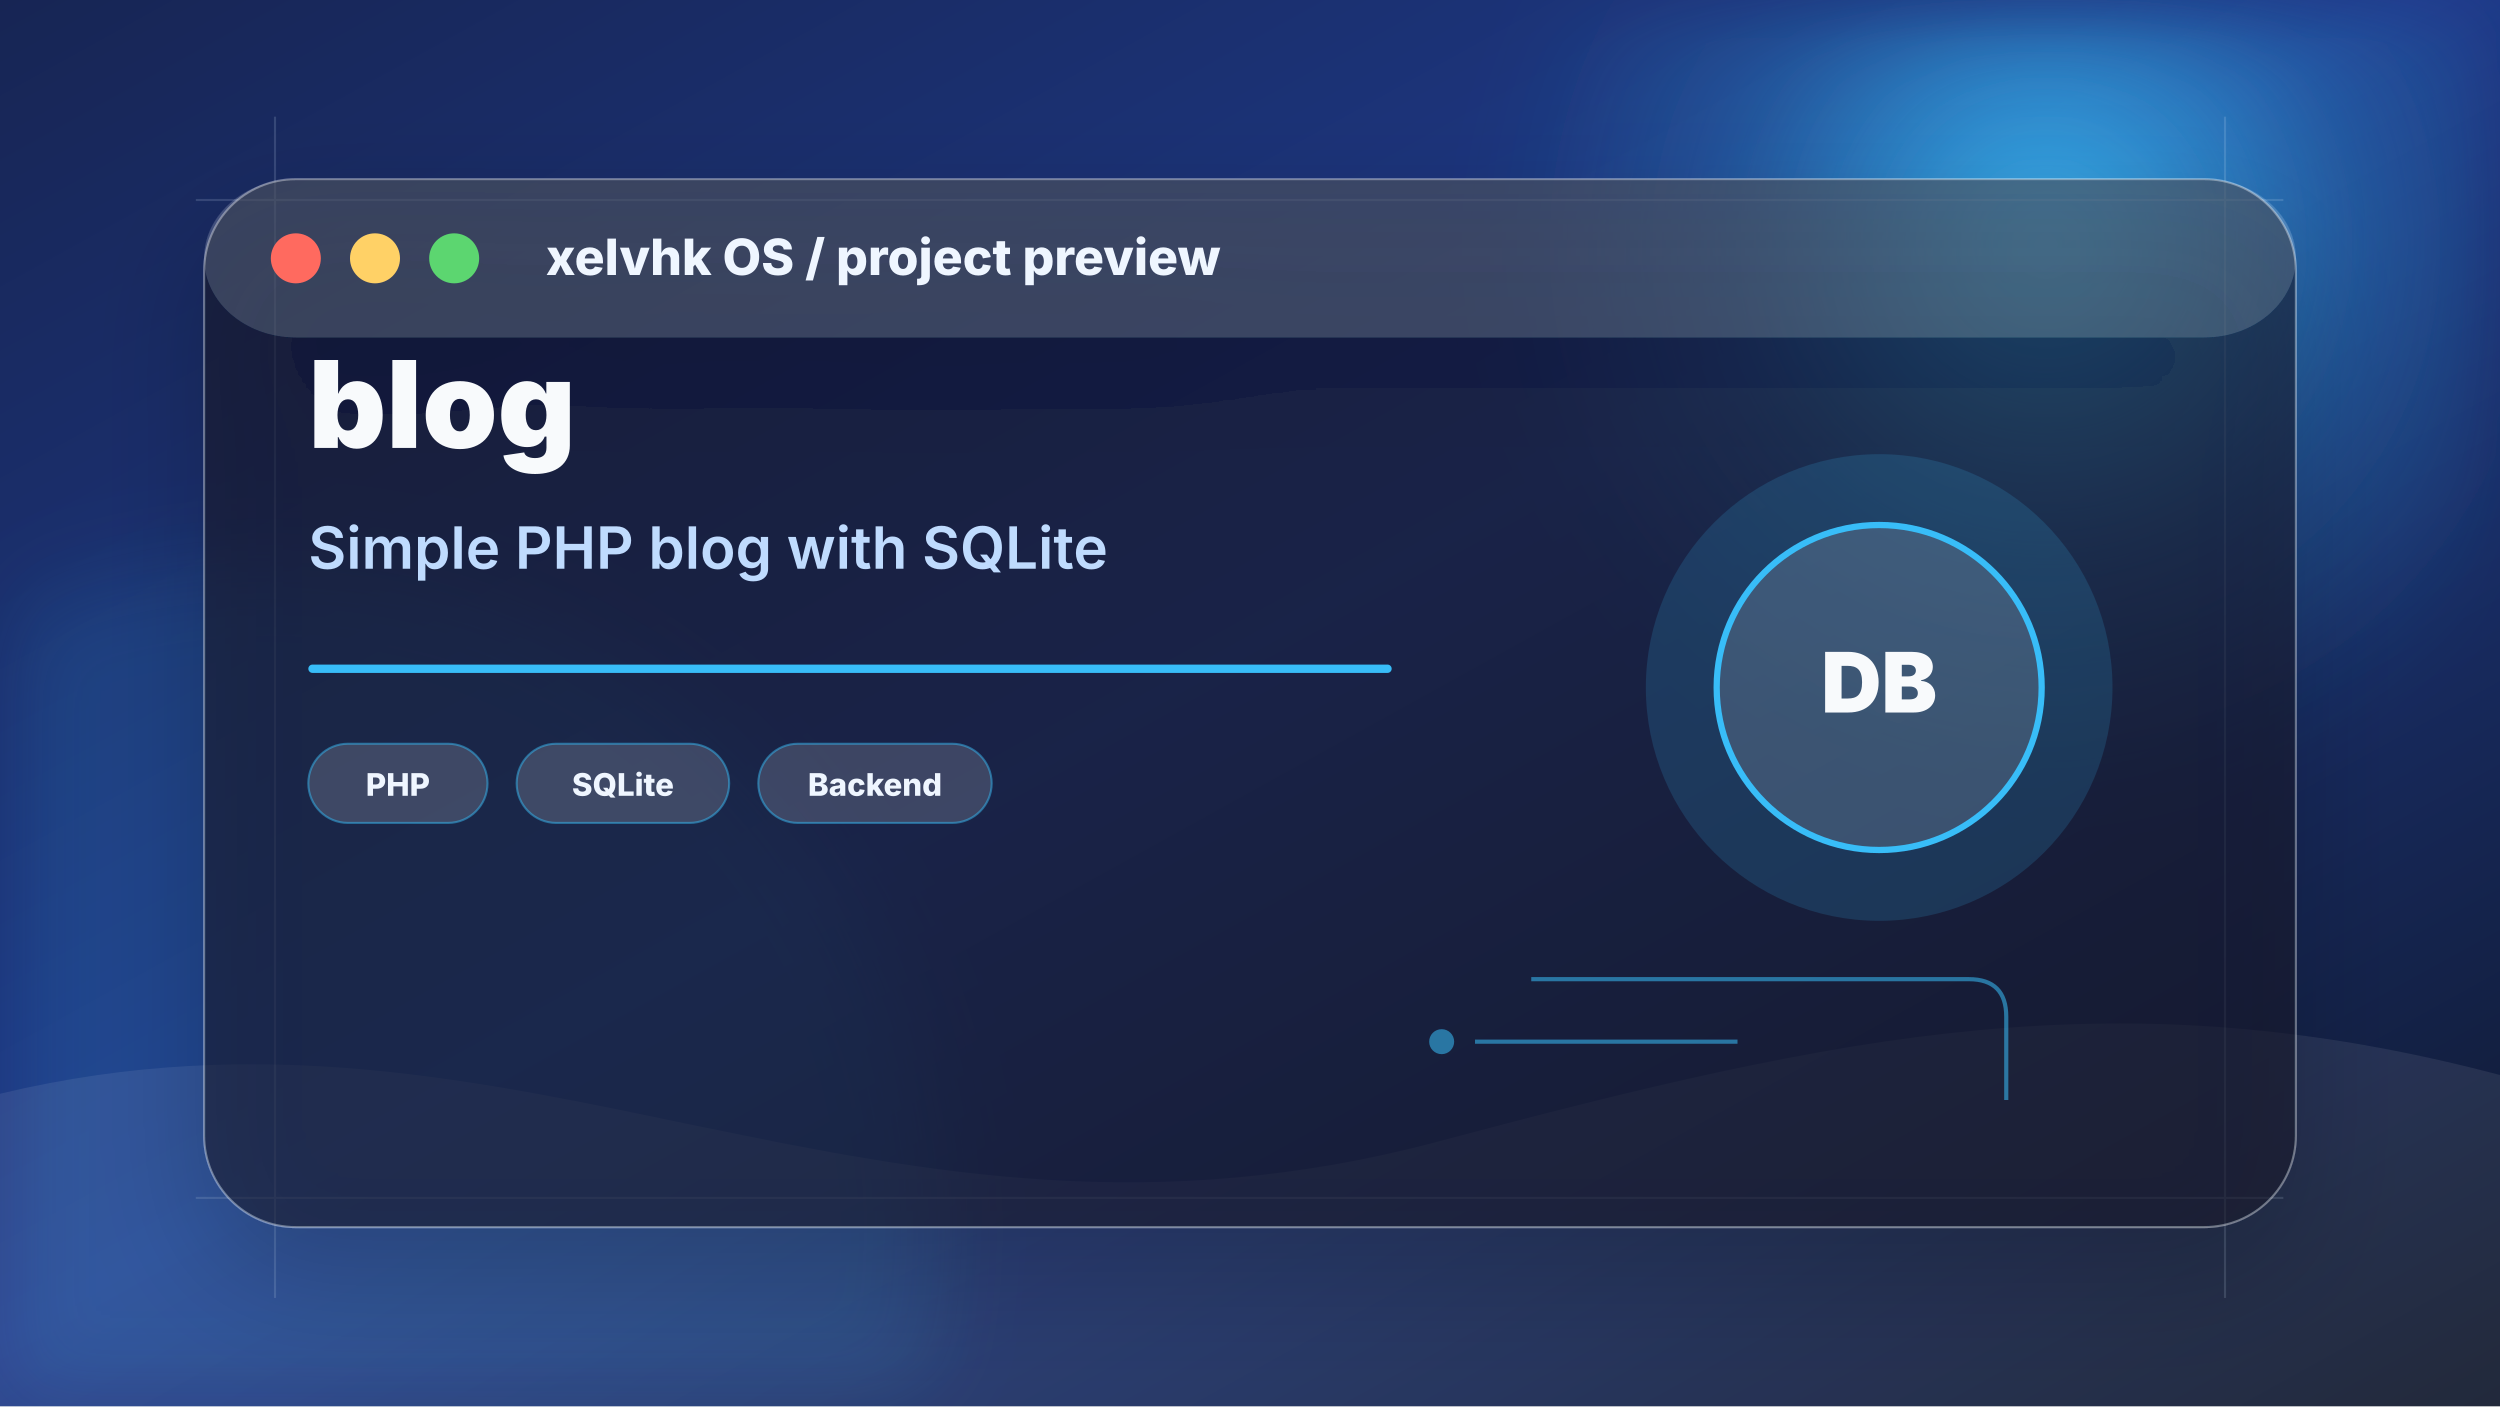
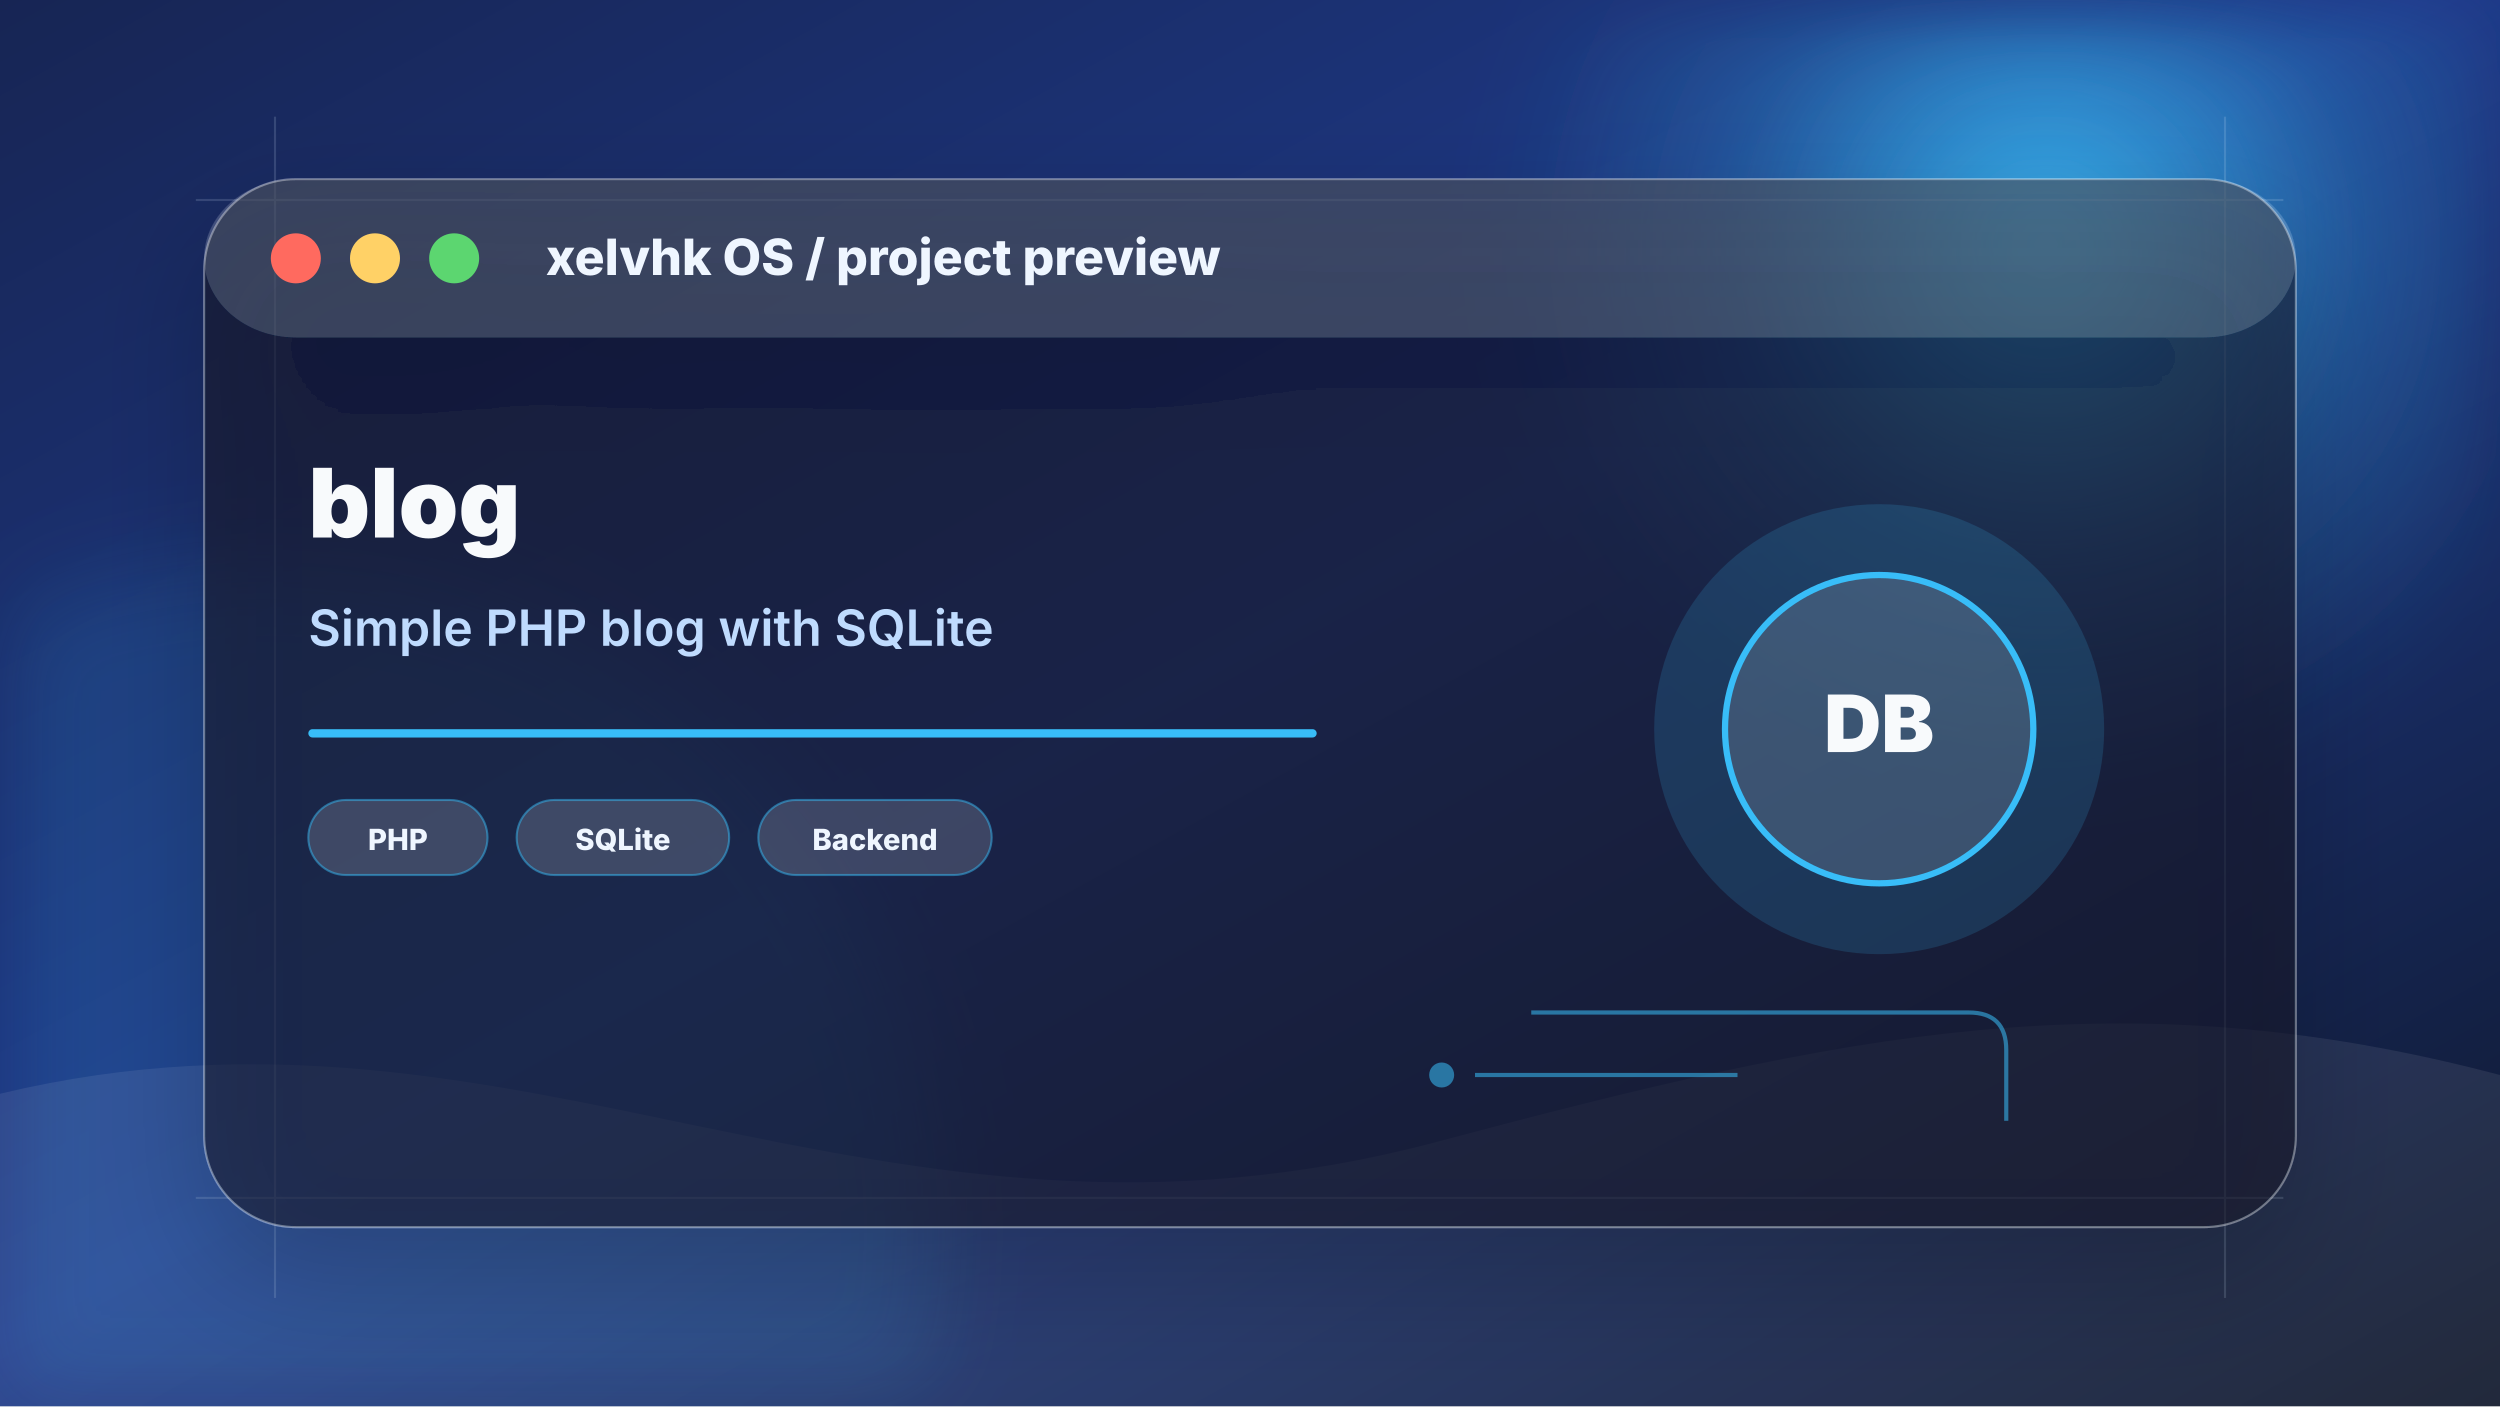
<svg xmlns="http://www.w3.org/2000/svg" width="1200" height="675" viewBox="0 0 1200 675" role="img" aria-label="blog preview">
  <defs>
    <linearGradient id="bg" x1="0" y1="0" x2="1" y2="1">
      <stop offset="0" stop-color="#172554" />
      <stop offset="0.48" stop-color="#1e3a8a" />
      <stop offset="1" stop-color="#0f172a" />
    </linearGradient>
    <radialGradient id="orb" cx="50%" cy="50%" r="50%">
      <stop offset="0" stop-color="#38bdf8" stop-opacity="0.95" />
      <stop offset="0.58" stop-color="#38bdf8" stop-opacity="0.22" />
      <stop offset="1" stop-color="#38bdf8" stop-opacity="0" />
    </radialGradient>
    <filter id="blur">
      <feGaussianBlur stdDeviation="22" />
    </filter>
    <filter id="shadow" x="-20%" y="-20%" width="140%" height="140%">
      <feDropShadow dx="0" dy="24" stdDeviation="28" flood-color="#020617" flood-opacity="0.34" />
    </filter>
  </defs>
  <rect width="1200" height="675" fill="url(#bg)" />
  <circle cx="982" cy="118" r="260" fill="url(#orb)" filter="url(#blur)" />
  <circle cx="130" cy="590" r="320" fill="#38bdf8" opacity="0.12" filter="url(#blur)" />
  <path d="M0 525 C250 465 420 620 690 548 C885 496 1018 468 1200 516 L1200 675 L0 675 Z" fill="#ffffff" opacity="0.08" />
  <g opacity="0.16" stroke="#dbeafe" stroke-width="1">
    <path d="M94 96 H1096" />
    <path d="M94 575 H1096" />
    <path d="M132 56 V623" />
    <path d="M1068 56 V623" />
  </g>
  <g filter="url(#shadow)">
    <rect x="98" y="86" width="1004" height="503" rx="44" fill="rgba(15,23,42,0.58)" stroke="rgba(255,255,255,0.36)" />
    <rect x="98" y="86" width="1004" height="76" rx="44" fill="rgba(255,255,255,0.16)" />
    <circle cx="142" cy="124" r="12" fill="#ff6b5f" />
    <circle cx="180" cy="124" r="12" fill="#ffd166" />
    <circle cx="218" cy="124" r="12" fill="#5bd66f" />
    <text x="262" y="132" font-family="Manrope, Inter, Arial, sans-serif" font-size="24" font-weight="800" fill="#eff6ff">xelvhk OS / project preview</text>
  </g>
-   <g transform="translate(790 218)">
-     <circle cx="112" cy="112" r="112" fill="#38bdf8" opacity="0.16" />
-     <circle cx="112" cy="112" r="78" fill="rgba(255,255,255,0.14)" stroke="#38bdf8" stroke-width="3" />
-     <text x="112" y="124" text-anchor="middle" font-family="Manrope, Inter, Arial, sans-serif" font-size="40" font-weight="900" fill="#f8fafc">DB</text>
+   <g transform="translate(790 238)">
+     <circle cx="112" cy="112" r="108" fill="#38bdf8" opacity="0.16" />
+     <circle cx="112" cy="112" r="74" fill="rgba(255,255,255,0.14)" stroke="#38bdf8" stroke-width="3" />
+     <text x="112" y="123" text-anchor="middle" font-family="Manrope, Inter, Arial, sans-serif" font-size="38" font-weight="900" fill="#f8fafc">DB</text>
  </g>
-   <g transform="translate(148 215)">
-     <text x="0" y="0" font-family="Manrope, Inter, Arial, sans-serif" font-size="58" font-weight="900" fill="#f8fafc">blog</text>
-     <text x="0" y="58" font-family="Manrope, Inter, Arial, sans-serif" font-size="28" font-weight="600" fill="#bfdbfe">Simple PHP blog with SQLite</text>
-     <rect x="0" y="104" width="520" height="4" rx="2" fill="#38bdf8" />
-     <g transform="translate(0 142)">
+   <g transform="translate(148 258)">
+     <text x="0" y="0" font-family="Manrope, Inter, Arial, sans-serif" font-size="46" font-weight="900" fill="#f8fafc">blog</text>
+     <text x="0" y="52" font-family="Manrope, Inter, Arial, sans-serif" font-size="24" font-weight="600" fill="#bfdbfe">Simple PHP blog with SQLite</text>
+     <rect x="0" y="92" width="484" height="4" rx="2" fill="#38bdf8" />
+     <g transform="translate(0 126)">
      <g transform="translate(0 0)">
-         <rect width="86" height="38" rx="19" fill="rgba(255,255,255,0.16)" stroke="#38bdf8" stroke-opacity="0.48" />
-         <text x="43" y="25" text-anchor="middle" font-family="Manrope, Inter, Arial, sans-serif" font-size="15" font-weight="800" fill="#eff6ff">PHP</text>
+         <rect width="86" height="36" rx="18" fill="rgba(255,255,255,0.16)" stroke="#38bdf8" stroke-opacity="0.48" />
+         <text x="43" y="24" text-anchor="middle" font-family="Manrope, Inter, Arial, sans-serif" font-size="14" font-weight="800" fill="#eff6ff">PHP</text>
      </g>
      <g transform="translate(100 0)">
-         <rect width="102" height="38" rx="19" fill="rgba(255,255,255,0.16)" stroke="#38bdf8" stroke-opacity="0.48" />
-         <text x="51" y="25" text-anchor="middle" font-family="Manrope, Inter, Arial, sans-serif" font-size="15" font-weight="800" fill="#eff6ff">SQLite</text>
+         <rect width="102" height="36" rx="18" fill="rgba(255,255,255,0.16)" stroke="#38bdf8" stroke-opacity="0.48" />
+         <text x="51" y="24" text-anchor="middle" font-family="Manrope, Inter, Arial, sans-serif" font-size="14" font-weight="800" fill="#eff6ff">SQLite</text>
      </g>
      <g transform="translate(216 0)">
-         <rect width="112" height="38" rx="19" fill="rgba(255,255,255,0.16)" stroke="#38bdf8" stroke-opacity="0.48" />
-         <text x="56" y="25" text-anchor="middle" font-family="Manrope, Inter, Arial, sans-serif" font-size="15" font-weight="800" fill="#eff6ff">Backend</text>
+         <rect width="112" height="36" rx="18" fill="rgba(255,255,255,0.16)" stroke="#38bdf8" stroke-opacity="0.48" />
+         <text x="56" y="24" text-anchor="middle" font-family="Manrope, Inter, Arial, sans-serif" font-size="14" font-weight="800" fill="#eff6ff">Backend</text>
      </g>
    </g>
  </g>
  <g opacity="0.55" fill="none" stroke="#38bdf8" stroke-width="2">
-     <path d="M735 470 h210 q18 0 18 18 v40" />
-     <path d="M708 500 h126" />
-     <circle cx="692" cy="500" r="5" fill="#38bdf8" />
+     <path d="M735 486 h210 q18 0 18 18 v34" />
+     <path d="M708 516 h126" />
+     <circle cx="692" cy="516" r="5" fill="#38bdf8" />
  </g>
</svg>
